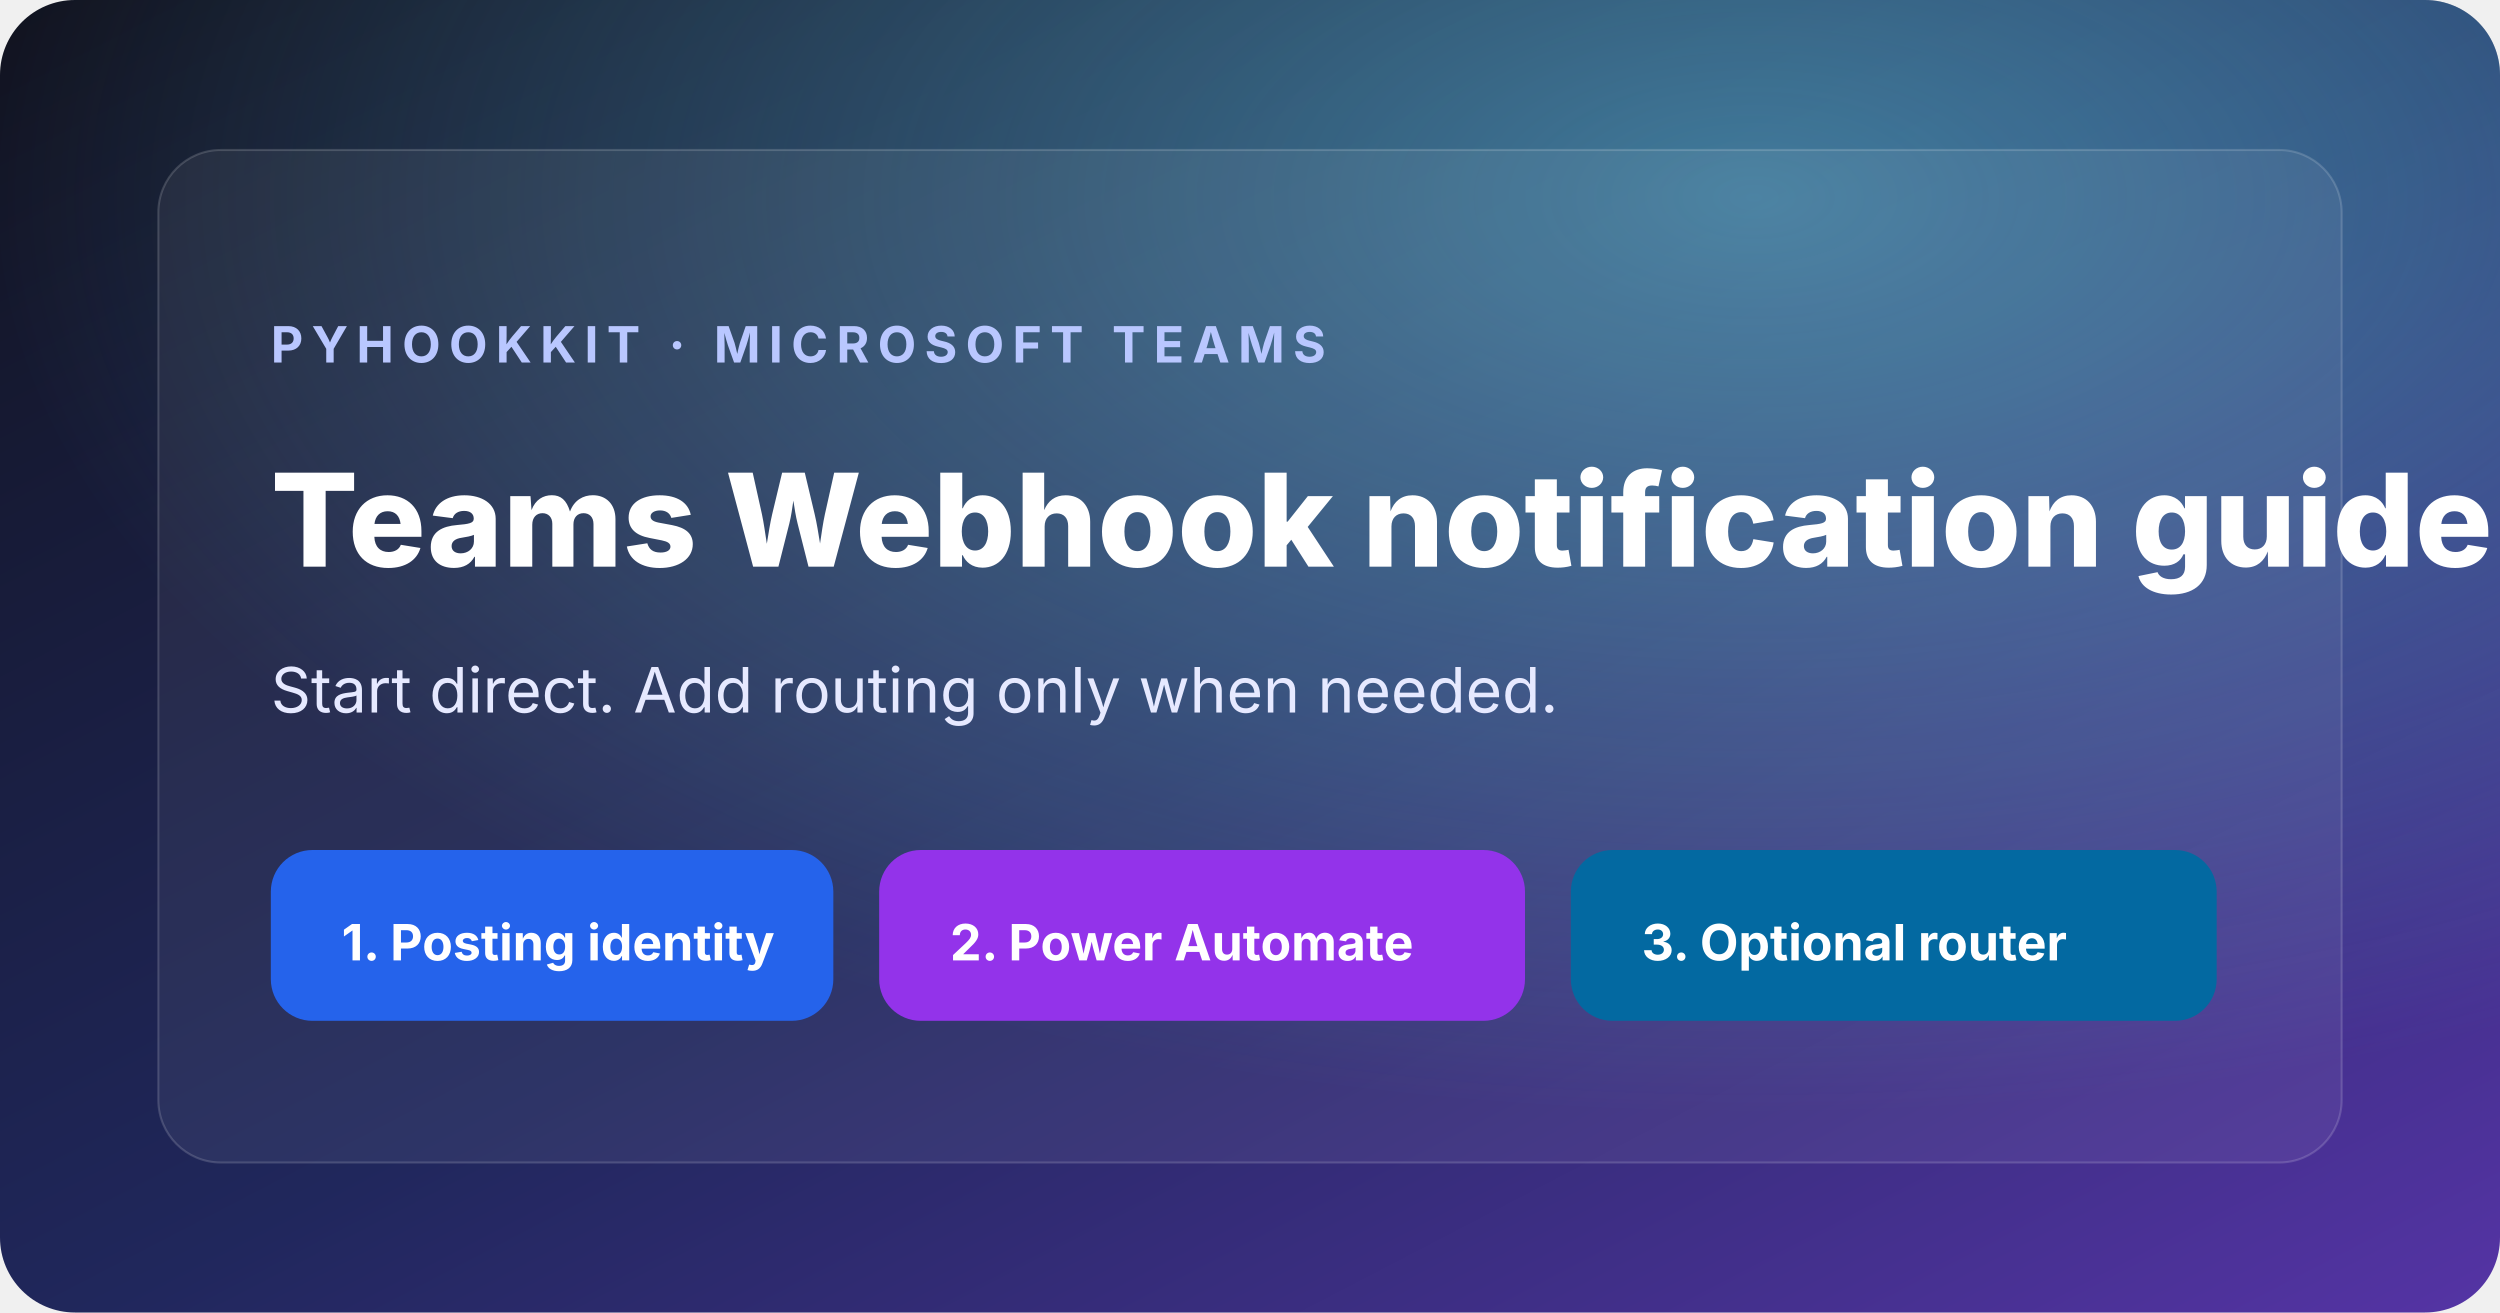
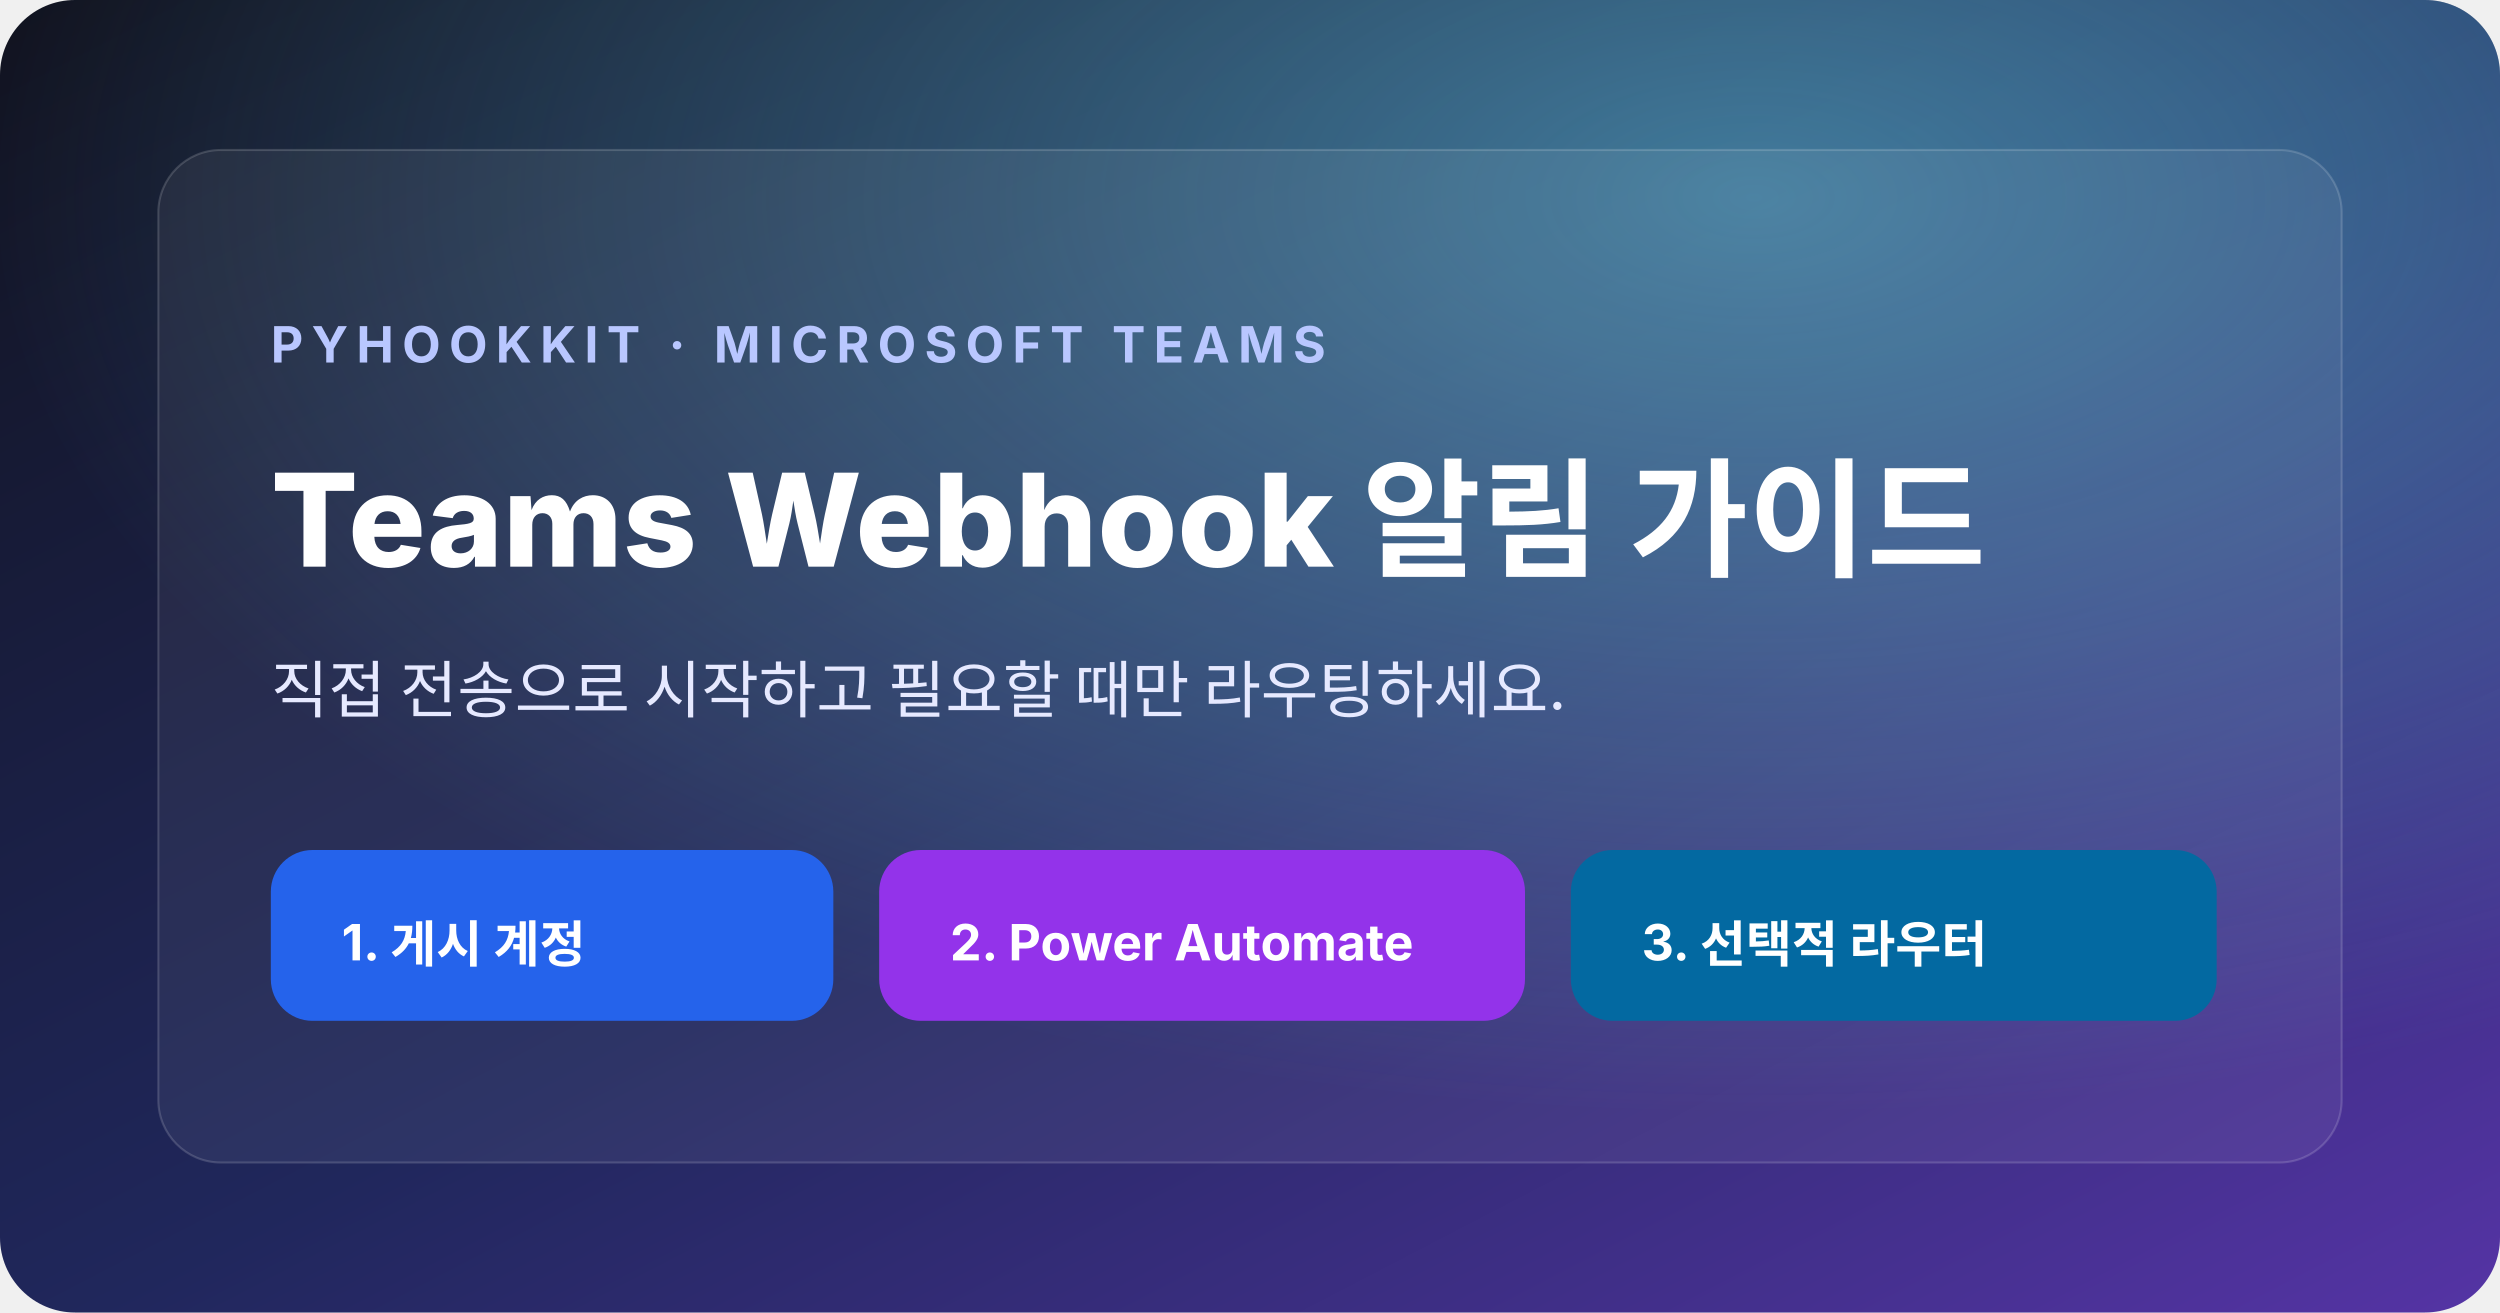
<svg xmlns="http://www.w3.org/2000/svg" width="1200" height="630" viewBox="0 0 1200 630" role="img" aria-labelledby="title description">
  <defs>
    <linearGradient id="background" x1="0" y1="0" x2="1" y2="1">
      <stop offset="0" stop-color="#11131f" />
      <stop offset="0.52" stop-color="#20275c" />
      <stop offset="1" stop-color="#5534a5" />
    </linearGradient>
    <radialGradient id="glow" cx="70%" cy="15%" r="70%">
      <stop offset="0" stop-color="#6ee7f9" stop-opacity=".45" />
      <stop offset="1" stop-color="#6ee7f9" stop-opacity="0" />
    </radialGradient>
  </defs>
  <rect width="1200" height="630" rx="36" fill="url(#background)" />
  <rect width="1200" height="630" rx="36" fill="url(#glow)" />
  <g transform="translate(76 72)">
    <rect width="1048" height="486" rx="30" fill="#fff" fill-opacity=".06" stroke="#fff" stroke-opacity=".16" />
    <text x="54" y="102" fill="#b9c7ff" font-family="Inter,Arial,sans-serif" font-size="24" font-weight="700" letter-spacing="4">PYHOOKKIT · MICROSOFT TEAMS</text>
-     <text x="54" y="200" fill="#fff" font-family="Inter,Arial,sans-serif" font-size="62" font-weight="800">Teams Webhook notification guide</text>
-     <text x="54" y="270" fill="#e6e9ff" font-family="Inter,Arial,sans-serif" font-size="30">Start direct. Add routing only when needed.</text>
+     <text x="54" y="200" fill="#fff" font-family="Inter,Arial,sans-serif" font-size="62" font-weight="800">Teams Webhook 알림 가이드</text>
+     <text x="54" y="270" fill="#e6e9ff" font-family="Inter,Arial,sans-serif" font-size="30">직접 전송으로 시작하고 필요할 때만 라우팅하세요.</text>
    <g transform="translate(54 336)">
      <rect width="270" height="82" rx="20" fill="#2563eb" />
-       <text x="34" y="53" fill="#fff" font-family="Inter,Arial,sans-serif" font-size="24" font-weight="700">1. Posting identity</text>
+       <text x="34" y="53" fill="#fff" font-family="Inter,Arial,sans-serif" font-size="24" font-weight="700">1. 게시 계정</text>
      <rect x="292" width="310" height="82" rx="20" fill="#9333ea" />
      <text x="326" y="53" fill="#fff" font-family="Inter,Arial,sans-serif" font-size="24" font-weight="700">2. Power Automate</text>
      <rect x="624" width="310" height="82" rx="20" fill="#0369a1" />
-       <text x="658" y="53" fill="#fff" font-family="Inter,Arial,sans-serif" font-size="24" font-weight="700">3. Optional router</text>
+       <text x="658" y="53" fill="#fff" font-family="Inter,Arial,sans-serif" font-size="24" font-weight="700">3. 선택적 라우터</text>
    </g>
  </g>
</svg>
